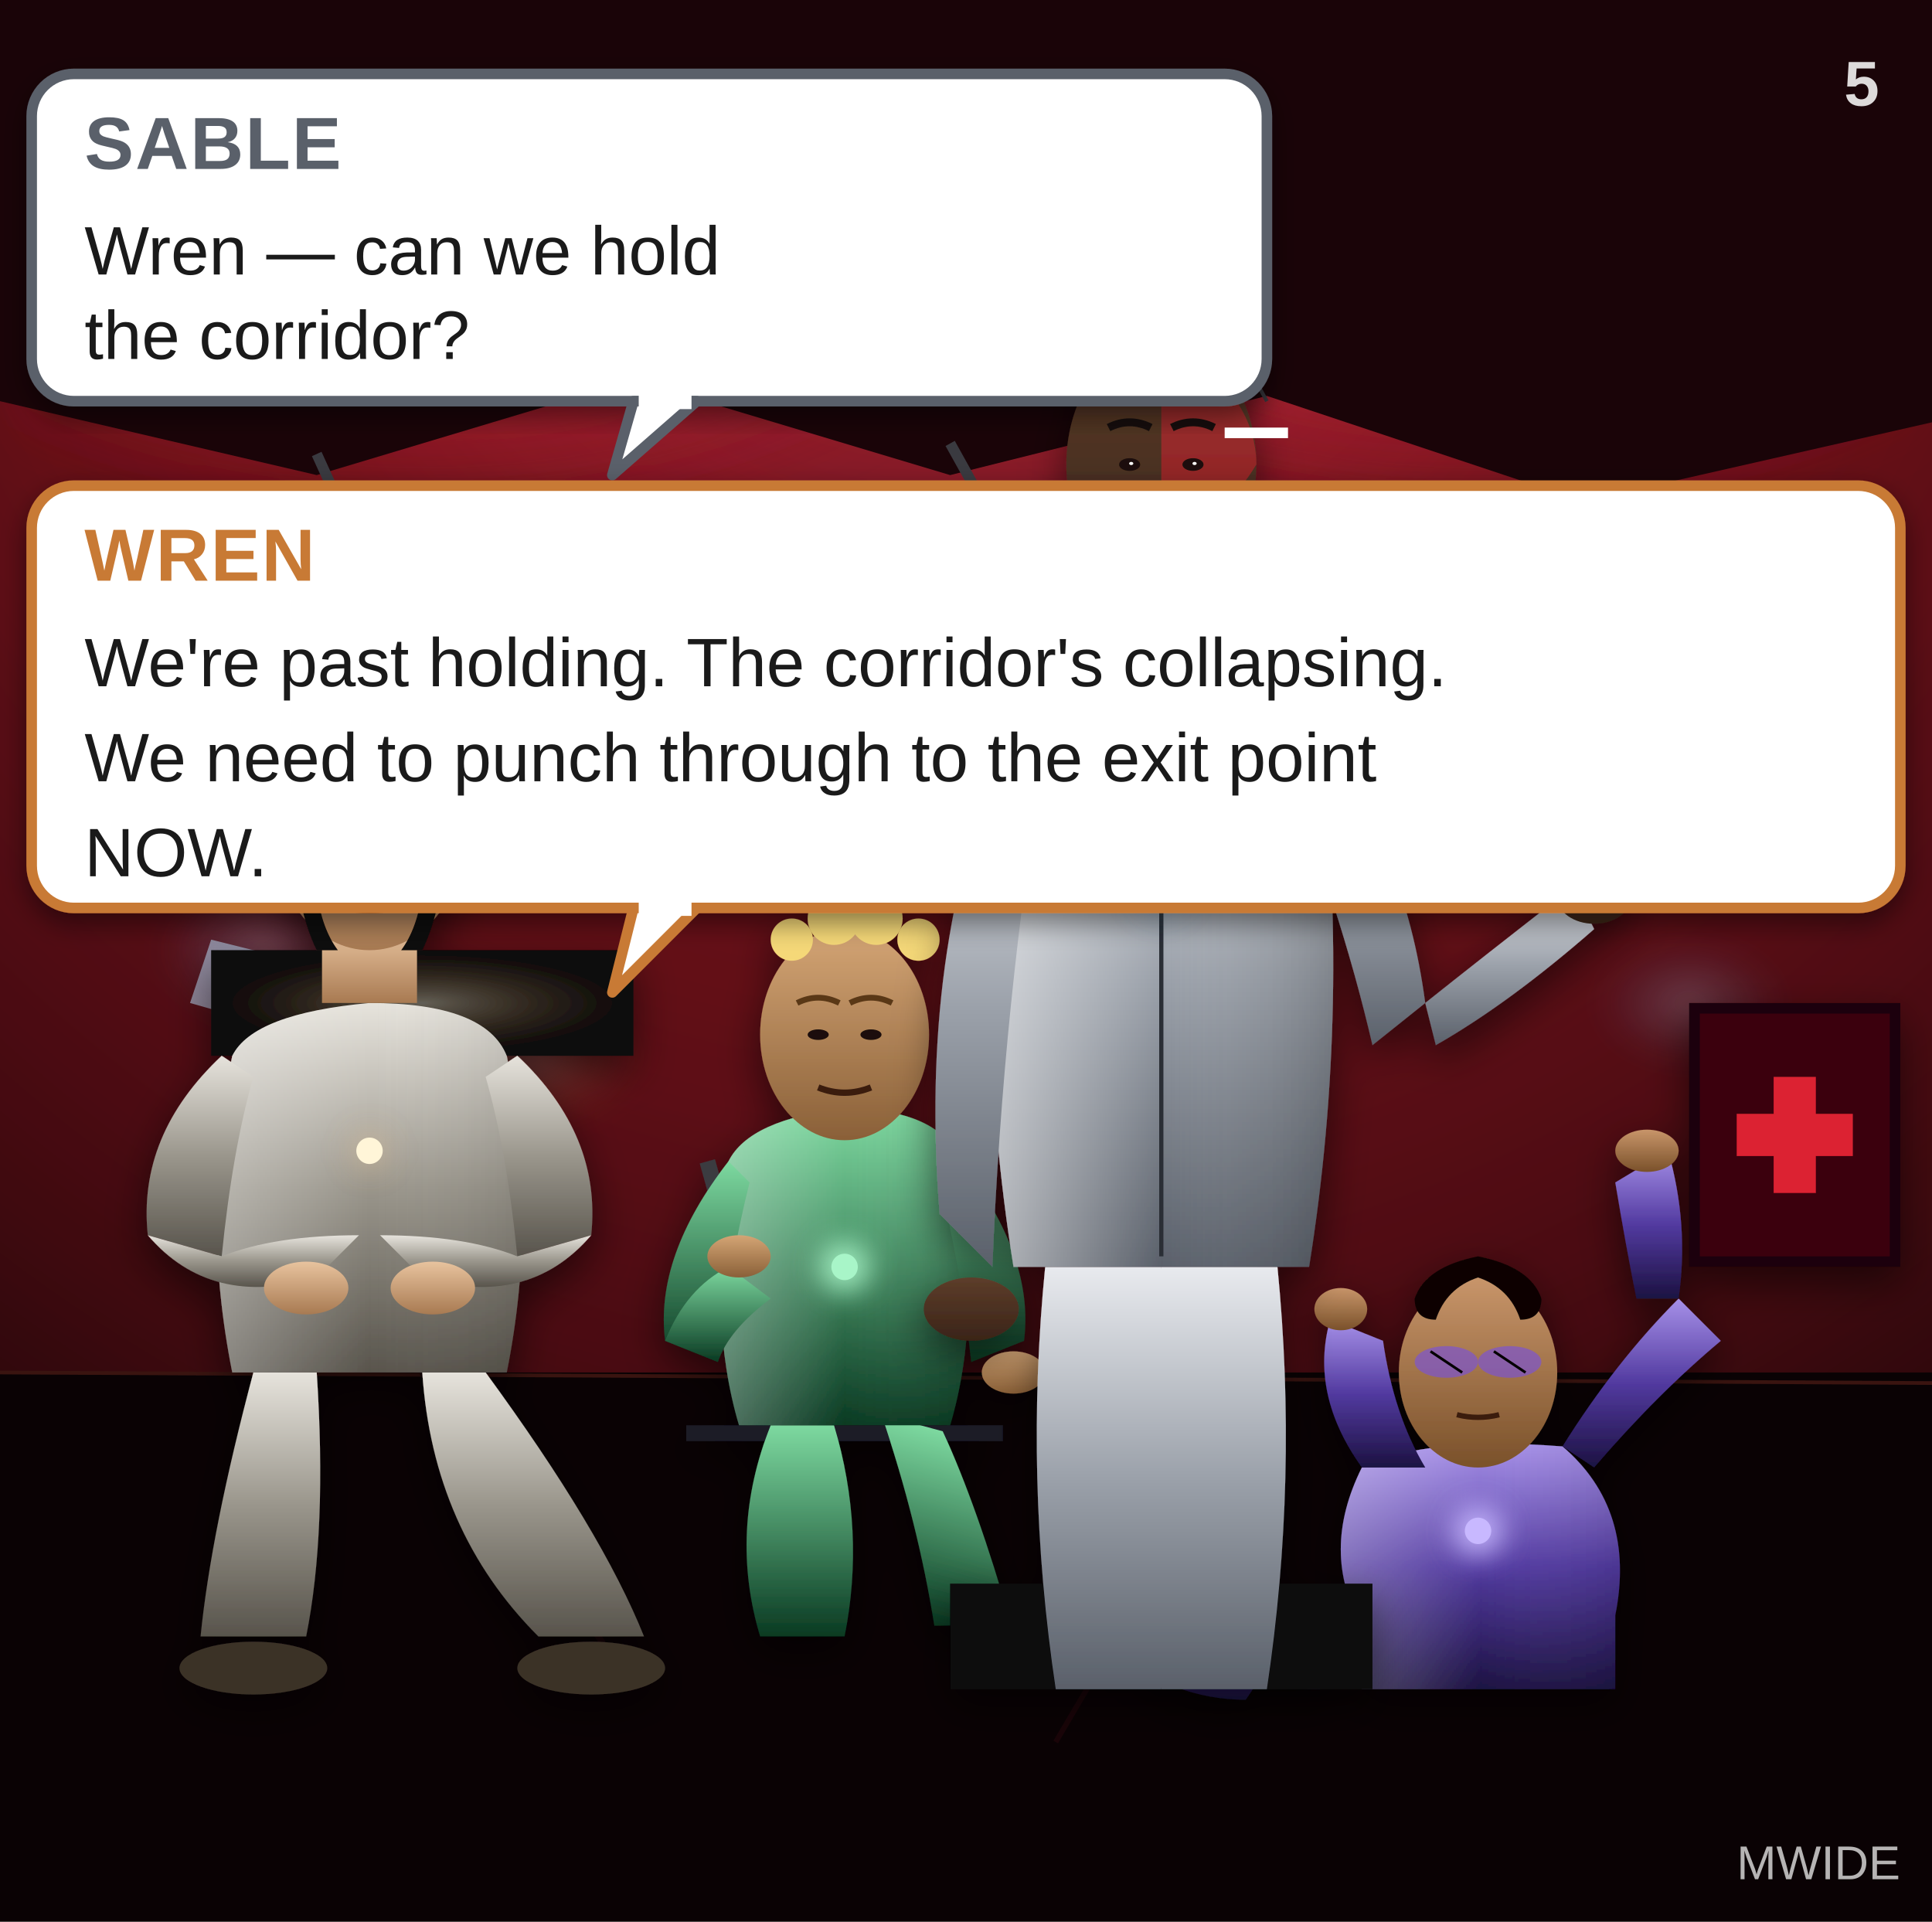
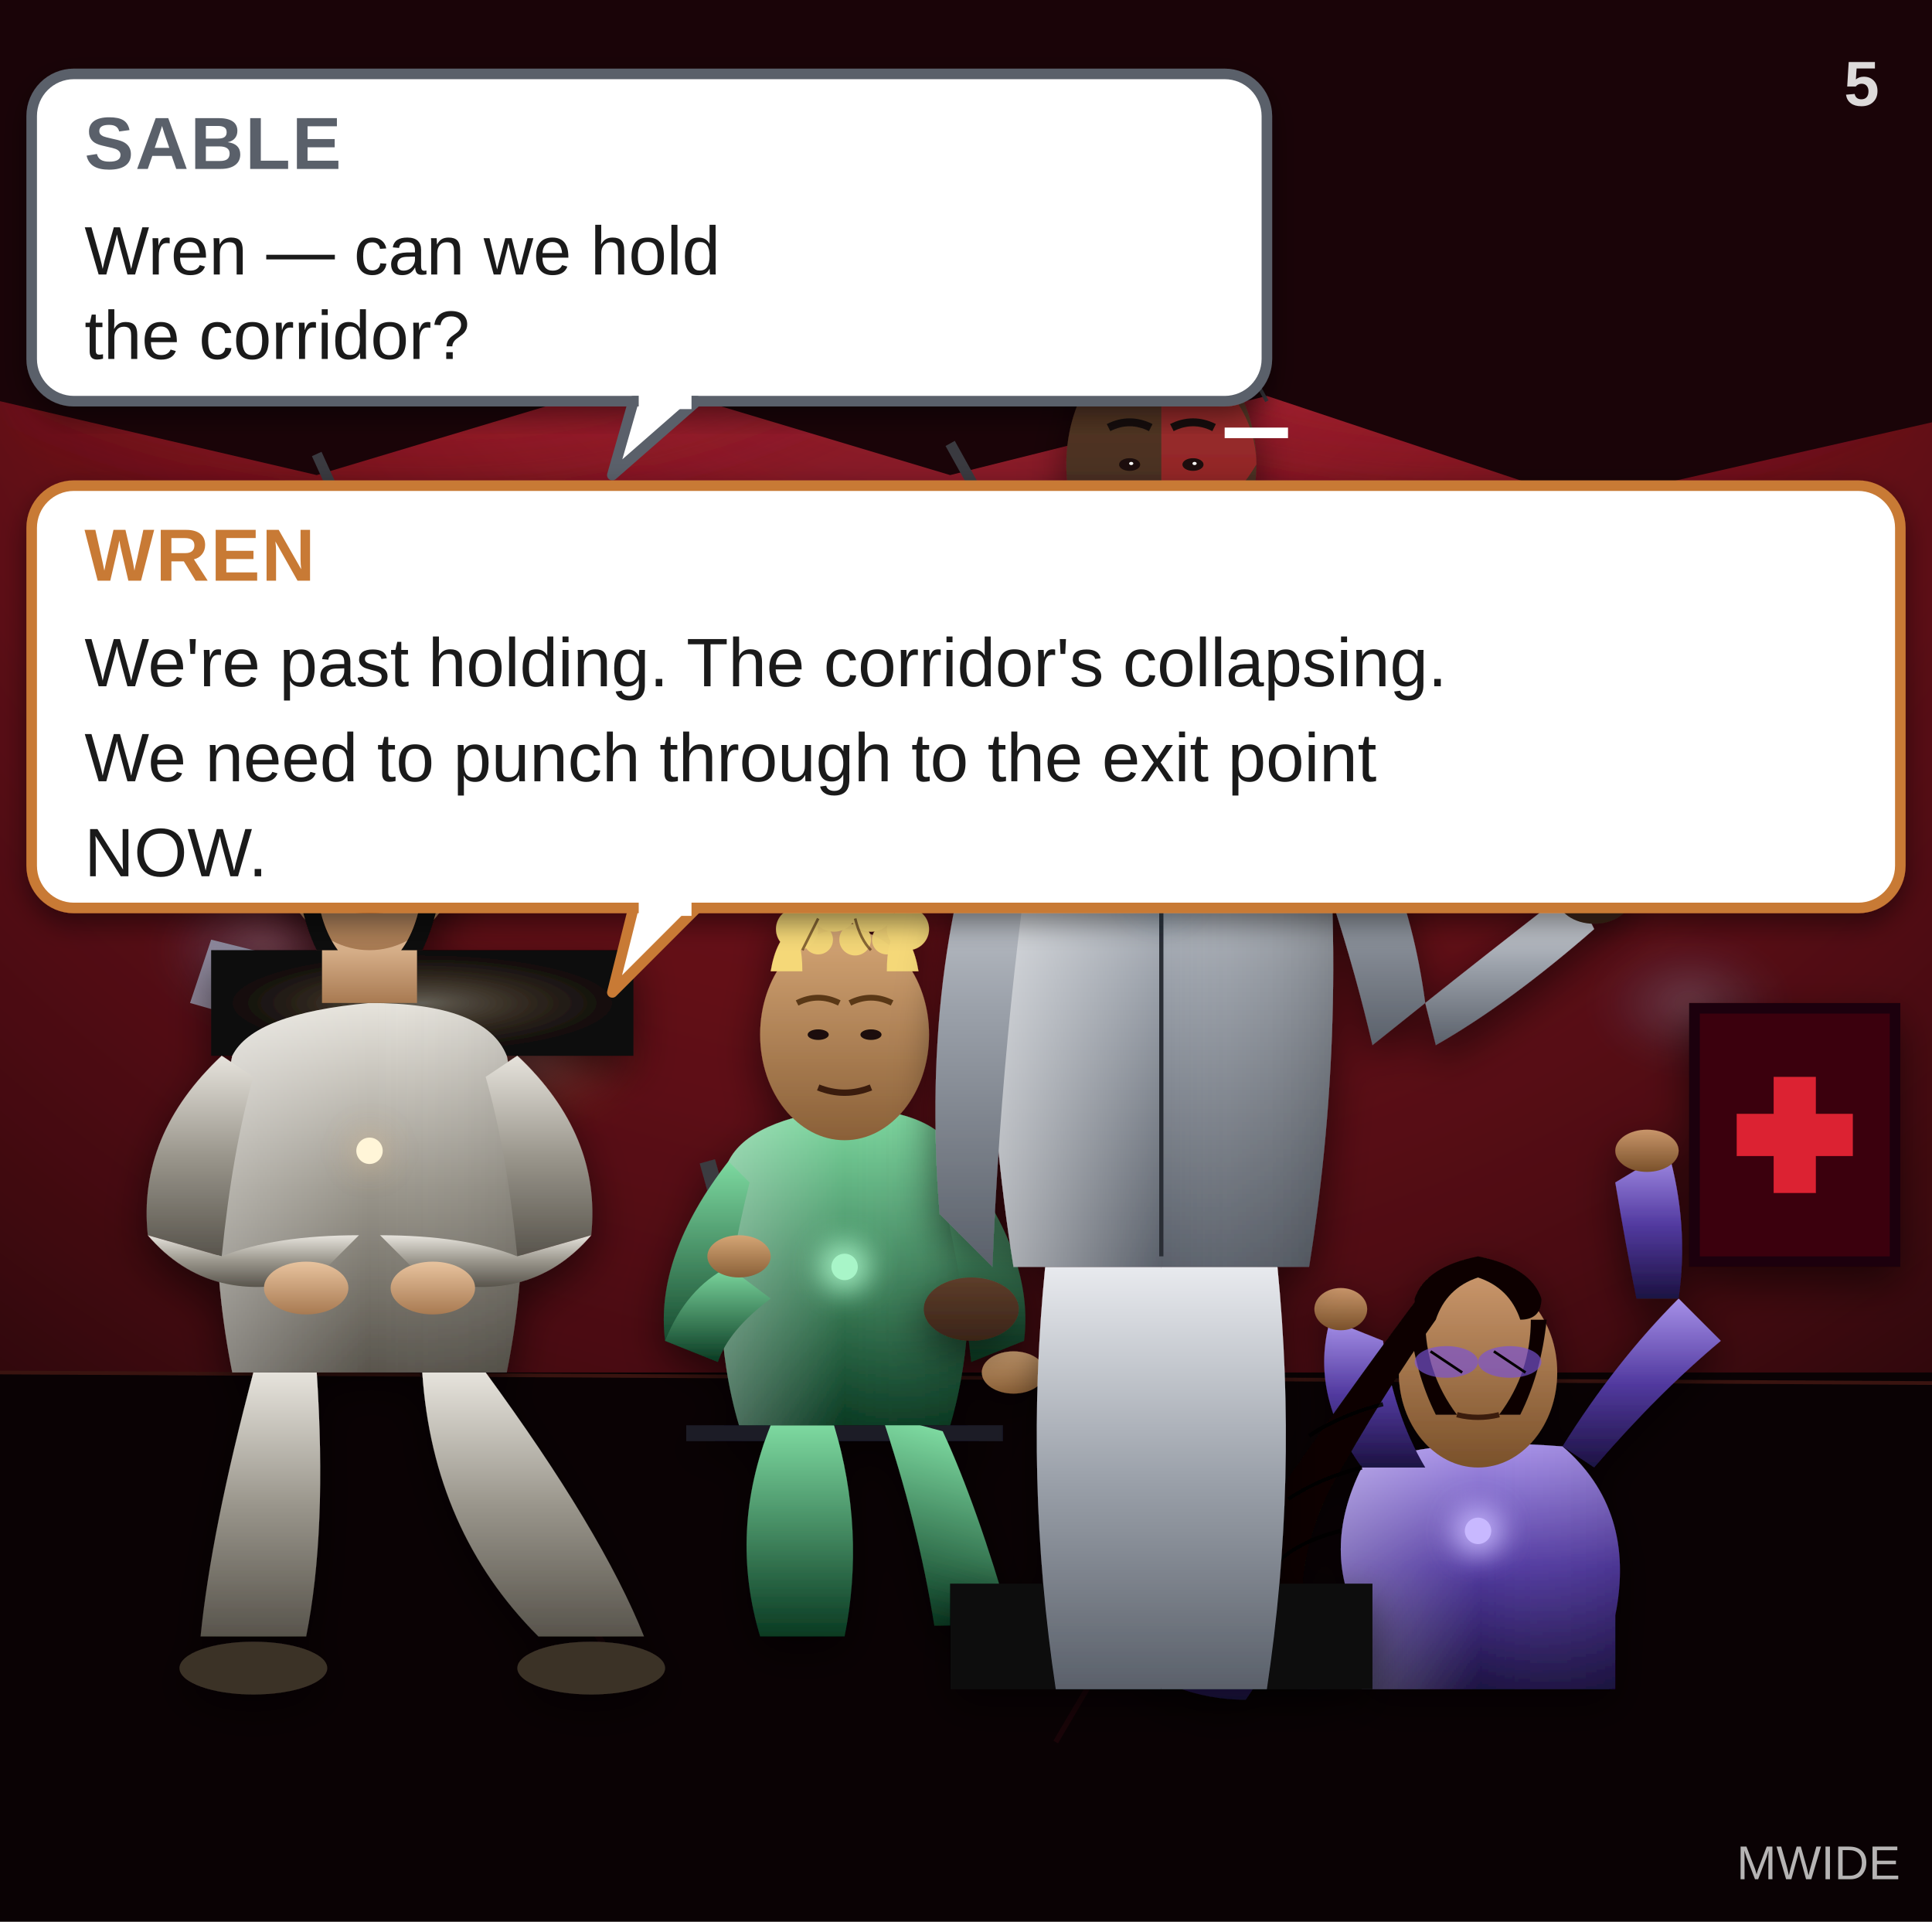
<svg xmlns="http://www.w3.org/2000/svg" viewBox="0 0 366 364" width="366" height="364">
  <defs>
    <linearGradient id="p3p5silver" x1="0%" y1="0%" x2="0%" y2="100%">
      <stop offset="0%" stop-color="#e8eaee" />
      <stop offset="50%" stop-color="#9ba1aa" />
      <stop offset="100%" stop-color="#5a606a" />
    </linearGradient>
    <linearGradient id="p3p5silverHi" x1="0%" y1="0%" x2="100%" y2="0%">
      <stop offset="0%" stop-color="#ffffff" stop-opacity="0.55" />
      <stop offset="50%" stop-color="#ffffff" stop-opacity="0" />
      <stop offset="100%" stop-color="#000000" stop-opacity="0.18" />
    </linearGradient>
    <linearGradient id="p3p5copperSuit" x1="0%" y1="0%" x2="0%" y2="100%">
      <stop offset="0%" stop-color="#e6e3dc" />
      <stop offset="50%" stop-color="#9a968c" />
      <stop offset="100%" stop-color="#58544c" />
    </linearGradient>
    <linearGradient id="p3p5copperTrim" x1="0%" y1="0%" x2="0%" y2="100%">
      <stop offset="0%" stop-color="#e8a065" />
      <stop offset="100%" stop-color="#8c4a18" />
    </linearGradient>
    <linearGradient id="p3p5sapphire" x1="0%" y1="0%" x2="0%" y2="100%">
      <stop offset="0%" stop-color="#a690e8" />
      <stop offset="50%" stop-color="#523aa0" />
      <stop offset="100%" stop-color="#1c1242" />
    </linearGradient>
    <linearGradient id="p3p5emerald" x1="0%" y1="0%" x2="0%" y2="100%">
      <stop offset="0%" stop-color="#7dd9a0" />
      <stop offset="100%" stop-color="#0a3a22" />
    </linearGradient>
    <linearGradient id="p3p5darkSkin" x1="0%" y1="0%" x2="0%" y2="100%">
      <stop offset="0%" stop-color="#5d3d2a" />
      <stop offset="100%" stop-color="#3a2418" />
    </linearGradient>
    <linearGradient id="p3p5asianSkin" x1="0%" y1="0%" x2="0%" y2="100%">
      <stop offset="0%" stop-color="#e8c39e" />
      <stop offset="100%" stop-color="#a87a52" />
    </linearGradient>
    <linearGradient id="p3p5southAsianSkin" x1="0%" y1="0%" x2="0%" y2="100%">
      <stop offset="0%" stop-color="#c8956a" />
      <stop offset="100%" stop-color="#7a512a" />
    </linearGradient>
    <linearGradient id="p3p5lightBrownSkin" x1="0%" y1="0%" x2="0%" y2="100%">
      <stop offset="0%" stop-color="#d4a575" />
      <stop offset="100%" stop-color="#8a6038" />
    </linearGradient>
    <radialGradient id="p3p5redAmbient" cx="50%" cy="0%" r="100%">
      <stop offset="0%" stop-color="#ff4060" stop-opacity="0.85" />
      <stop offset="40%" stop-color="#dc2030" stop-opacity="0.55" />
      <stop offset="100%" stop-color="#1a0408" stop-opacity="0.85" />
    </radialGradient>
    <radialGradient id="p3p5redStrobe" cx="50%" cy="50%">
      <stop offset="0%" stop-color="#ff4060" stop-opacity="0.95" />
      <stop offset="100%" stop-color="#dc2030" stop-opacity="0" />
    </radialGradient>
    <radialGradient id="p3p5flickerBlue" cx="50%" cy="50%">
      <stop offset="0%" stop-color="#bfe4ff" stop-opacity="0.5" />
      <stop offset="100%" stop-color="#3a8ccc" stop-opacity="0" />
    </radialGradient>
    <radialGradient id="p3p5flickerCopper" cx="50%" cy="50%">
      <stop offset="0%" stop-color="#fff5d8" stop-opacity="0.55" />
      <stop offset="100%" stop-color="#c8761e" stop-opacity="0" />
    </radialGradient>
    <filter id="p3p5bloom" x="-50%" y="-50%" width="200%" height="200%">
      <feGaussianBlur stdDeviation="2.5" />
    </filter>
    <filter id="p3p5strongBloom" x="-50%" y="-50%" width="200%" height="200%">
      <feGaussianBlur stdDeviation="5" />
    </filter>
    <filter id="p3p5dropShadow" x="-50%" y="-50%" width="200%" height="200%">
      <feDropShadow dx="0" dy="3" stdDeviation="4" flood-color="#000" flood-opacity="0.55" />
    </filter>
    <filter id="balloonShadow" x="-10%" y="-10%" width="120%" height="120%">
      <feDropShadow dx="0" dy="2" stdDeviation="2.5" flood-color="#000" flood-opacity="0.45" />
    </filter>
  </defs>
  <g id="p3p5-bg">
    <rect width="366" height="364" fill="#0a0204" />
    <rect width="366" height="364" fill="url(#p3p5redAmbient)" opacity="0.85" />
    <ellipse cx="80" cy="40" rx="120" ry="60" fill="url(#p3p5redStrobe)" filter="url(#p3p5strongBloom)" opacity="0.7" />
    <ellipse cx="280" cy="40" rx="120" ry="60" fill="url(#p3p5redStrobe)" filter="url(#p3p5strongBloom)" opacity="0.7" />
    <path d="M0,0 L366,0 L366,80 L300,95 L240,75 L180,90 L120,72 L60,90 L0,76 Z" fill="#1a0408" />
    <line x1="120" y1="74" x2="140" y2="40" stroke="#3a3a40" stroke-width="0.7" />
    <line x1="240" y1="76" x2="220" y2="40" stroke="#3a3a40" stroke-width="0.7" />
    <line x1="60" y1="86" x2="80" y2="130" stroke="#3a3a40" stroke-width="2" />
    <circle cx="80" cy="130" r="3.5" fill="#fff5d8" filter="url(#p3p5bloom)" />
    <circle cx="80" cy="130" r="1.5" fill="#ffffff" />
    <line x1="180" y1="84" x2="200" y2="120" stroke="#3a3a40" stroke-width="2" />
    <circle cx="200" cy="120" r="3" fill="#ff4060" filter="url(#p3p5bloom)" />
    <line x1="300" y1="92" x2="280" y2="135" stroke="#3a3a40" stroke-width="2" />
    <circle cx="280" cy="135" r="2.5" fill="#fff5d8" filter="url(#p3p5bloom)" />
    <path d="M0,260 L366,260 L366,364 L0,364 Z" fill="#0a0204" />
    <line x1="0" y1="260" x2="366" y2="262" stroke="#3a1410" stroke-width="0.7" />
    <line x1="80" y1="260" x2="120" y2="320" stroke="#1a0408" stroke-width="1.2" />
    <line x1="240" y1="262" x2="200" y2="330" stroke="#1a0408" stroke-width="1" />
  </g>
  <g id="p3p5-dying-holo">
    <ellipse cx="50" cy="180" rx="20" ry="14" fill="url(#p3p5flickerBlue)" filter="url(#p3p5bloom)" opacity="0.55" />
    <polygon points="40,178 56,182 50,194 36,190" fill="#bfe4ff" opacity="0.55" />
    <ellipse cx="320" cy="190" rx="18" ry="12" fill="url(#p3p5flickerBlue)" filter="url(#p3p5bloom)" opacity="0.45" />
    <ellipse cx="100" cy="200" rx="22" ry="14" fill="url(#p3p5flickerCopper)" filter="url(#p3p5bloom)" opacity="0.5" />
  </g>
  <g id="p3p5-wren-kneel" filter="url(#p3p5dropShadow)" transform="translate(70, 230)">
    <rect x="-30" y="-50" width="80" height="20" fill="#0a0a0c" />
    <rect x="-30" y="-50" width="80" height="20" fill="url(#p3p5flickerCopper)" opacity="0.65" />
    <circle cx="0" cy="-44" r="2" fill="#fff5d8" filter="url(#p3p5bloom)" />
    <path d="M-22,30 Q-30,60 -32,80 L-12,80 Q-8,60 -10,30 Z" fill="url(#p3p5copperSuit)" />
    <path d="M10,30 Q12,60 32,80 L52,80 Q44,60 22,30 Z" fill="url(#p3p5copperSuit)" />
    <ellipse cx="-22" cy="86" rx="14" ry="5" fill="#3a3128" />
    <ellipse cx="42" cy="86" rx="14" ry="5" fill="#3a3128" />
    <path d="M-26,-30 Q-32,0 -26,30 L26,30 Q32,0 26,-30 Q22,-40 0,-40 Q-22,-38 -26,-30 Z" fill="url(#p3p5copperSuit)" />
    <path d="M-26,-30 Q-32,0 -26,30 L26,30 Q32,0 26,-30 Q22,-40 0,-40 Q-22,-38 -26,-30 Z" fill="url(#p3p5silverHi)" opacity="0.55" />
    <line x1="0" y1="-38" x2="0" y2="28" stroke="url(#p3p5copperTrim)" stroke-width="1.7" opacity="0.85" />
    <circle cx="0" cy="-12" r="5" fill="url(#p3p5flickerCopper)" filter="url(#p3p5bloom)" />
    <circle cx="0" cy="-12" r="2.5" fill="#fff5d8" />
    <path d="M-28,-30 Q-44,-15 -42,4 L-28,8 Q-26,-12 -22,-26 Z" fill="url(#p3p5copperSuit)" />
    <path d="M-42,4 Q-30,18 -10,12 L-2,4 Q-18,4 -28,8 Z" fill="url(#p3p5copperSuit)" />
    <ellipse cx="-12" cy="14" rx="8" ry="5" fill="url(#p3p5asianSkin)" />
    <path d="M28,-30 Q44,-15 42,4 L28,8 Q26,-12 22,-26 Z" fill="url(#p3p5copperSuit)" />
    <path d="M42,4 Q30,18 10,12 L2,4 Q18,4 28,8 Z" fill="url(#p3p5copperSuit)" />
    <ellipse cx="12" cy="14" rx="8" ry="5" fill="url(#p3p5asianSkin)" />
    <path d="M-9,-54 L-9,-40 L9,-40 L9,-54 Z" fill="url(#p3p5asianSkin)" />
    <ellipse cx="0" cy="-72" rx="18" ry="22" fill="url(#p3p5asianSkin)" />
-     <ellipse cx="0" cy="-92" rx="14" ry="11" fill="#0e0a08" />
-     <ellipse cx="0" cy="-90" rx="10" ry="6" fill="#040201" opacity="0.6" />
+     <path d="M-16,-82 Q-14,-72 -12,-64 L-8,-64 Q-12,-72 -10,-82 Z" fill="#0e0a08" />
+     <path d="M16,-82 Q14,-72 12,-64 L8,-64 Q12,-72 10,-82 Z" fill="#0e0a08" />
+     <path d="M-10,-84 Q0,-90 10,-84 Q10,-78 0,-80 Q-10,-78 -10,-84 Z" fill="#0e0a08" />
+     <ellipse cx="0" cy="-94" rx="13" ry="9" fill="#0e0a08" />
+     <ellipse cx="0" cy="-86" rx="10" ry="2.5" fill="#040201" opacity="0.7" />
    <path d="M-16,-78 Q-14,-58 -10,-50 L-6,-50 Q-12,-58 -10,-78 Z" fill="#0e0a08" />
    <path d="M16,-78 Q14,-58 10,-50 L6,-50 Q12,-58 10,-78 Z" fill="#0e0a08" />
+     <path d="M-13,-78 Q-18,-86 -16,-94" fill="none" stroke="#040201" stroke-width="0.6" opacity="0.85" />
+     <path d="M13,-78 Q18,-86 16,-94" fill="none" stroke="#040201" stroke-width="0.6" opacity="0.85" />
    <ellipse cx="-6" cy="-70" rx="2" ry="1" fill="#1a0e08" />
    <ellipse cx="6" cy="-70" rx="2" ry="1" fill="#1a0e08" />
    <path d="M-10,-76 Q-6,-78 -2,-76" fill="none" stroke="#0a0604" stroke-width="1.2" />
    <path d="M2,-76 Q6,-78 10,-76" fill="none" stroke="#0a0604" stroke-width="1.2" />
    <path d="M-5,-58 Q0,-57 5,-58" fill="none" stroke="#5a3018" stroke-width="1.1" />
  </g>
  <g id="p3p5-luma-crawl" filter="url(#p3p5dropShadow)" transform="translate(280, 290)">
    <rect x="40" y="-100" width="40" height="50" fill="#1a0408" />
    <rect x="42" y="-98" width="36" height="46" fill="#3a0610" />
    <rect x="56" y="-86" width="8" height="22" fill="#dc2030" />
    <rect x="49" y="-79" width="22" height="8" fill="#dc2030" />
    <path d="M-30,30 Q-44,30 -56,20 L-50,8 Q-36,16 -22,18 Z" fill="url(#p3p5sapphire)" />
    <path d="M-44,32 Q-58,32 -70,22 L-64,10 Q-50,18 -36,20 Z" fill="url(#p3p5sapphire)" />
    <path d="M-22,18 Q-30,4 -22,-12 Q-10,-18 16,-16 Q30,-4 26,16 L26,30 L-22,30 Z" fill="url(#p3p5sapphire)" />
    <path d="M-22,18 Q-30,4 -22,-12 Q-10,-18 16,-16 Q30,-4 26,16 L26,30 L-22,30 Z" fill="url(#p3p5silverHi)" opacity="0.5" />
    <circle cx="0" cy="0" r="5" fill="#c8b8ff" filter="url(#p3p5bloom)" opacity="0.85" />
    <circle cx="0" cy="0" r="2.5" fill="#c8b8ff" />
    <path d="M16,-16 Q26,-32 38,-44 L46,-36 Q34,-26 22,-12 Z" fill="url(#p3p5sapphire)" />
    <path d="M38,-44 Q40,-58 36,-72 L26,-66 Q28,-54 30,-44 Z" fill="url(#p3p5sapphire)" />
    <ellipse cx="32" cy="-72" rx="6" ry="4" fill="url(#p3p5southAsianSkin)" />
    <path d="M-22,-12 Q-32,-26 -28,-40 L-18,-36 Q-16,-22 -10,-12 Z" fill="url(#p3p5sapphire)" />
    <ellipse cx="-26" cy="-42" rx="5" ry="4" fill="url(#p3p5southAsianSkin)" />
    <ellipse cx="0" cy="-30" rx="15" ry="18" fill="url(#p3p5southAsianSkin)" />
    <path d="M-12,-44 Q-10,-50 0,-52 Q10,-50 12,-44 Q12,-40 8,-40 Q6,-46 0,-48 Q-6,-46 -8,-40 Q-12,-40 -12,-44 Z" fill="#0e0604" />
+     <path d="M-13,-40 Q-12,-30 -8,-22 L-4,-22 Q-10,-30 -10,-40 Z" fill="#0e0604" />
+     <path d="M13,-40 Q12,-30 8,-22 L4,-22 Q10,-30 10,-40 Z" fill="#0e0604" />
+     <path d="M-10,-46 Q-22,-30 -36,-10 Q-46,8 -42,22 L-32,24 Q-36,8 -28,-8 Q-18,-26 -8,-40 Z" fill="#0e0604" />
+     <g stroke="#040201" stroke-width="0.8" fill="none" opacity="0.85">
+       <path d="M-18,-24 Q-26,-22 -32,-18" />
+       <path d="M-22,-12 Q-30,-10 -36,-6" />
+       <path d="M-26,0 Q-34,2 -38,6" />
+       <path d="M-30,12 Q-36,14 -40,16" />
+     </g>
+     <ellipse cx="-37" cy="24" rx="5" ry="2" fill="#040201" />
    <ellipse cx="-6" cy="-32" rx="6" ry="3" fill="#7a52d8" opacity="0.65" />
    <ellipse cx="6" cy="-32" rx="6" ry="3" fill="#7a52d8" opacity="0.65" />
    <line x1="-9" y1="-34" x2="-3" y2="-30" stroke="#040201" stroke-width="0.5" />
    <line x1="3" y1="-34" x2="9" y2="-30" stroke="#040201" stroke-width="0.5" />
    <path d="M-4,-22 Q0,-21 4,-22" fill="none" stroke="#3a1a0a" stroke-width="1" />
  </g>
  <g id="p3p5-jink-tangled" filter="url(#p3p5dropShadow)" transform="translate(160, 250)">
    <rect x="-30" y="20" width="60" height="3" fill="#1a1e26" />
    <line x1="-26" y1="-30" x2="-12" y2="20" stroke="#3a3a40" stroke-width="3" />
    <line x1="26" y1="-30" x2="12" y2="20" stroke="#3a3a40" stroke-width="3" />
    <line x1="-30" y1="-10" x2="30" y2="-10" stroke="#3a3a40" stroke-width="3" />
    <line x1="-20" y1="-20" x2="22" y2="0" stroke="#3a3a40" stroke-width="2" />
    <path d="M-14,20 Q-22,40 -16,60 L0,60 Q4,40 -2,20 Z" fill="url(#p3p5emerald)" />
    <path d="M2,20 Q14,38 22,56 L36,52 Q24,32 14,20 Z" fill="url(#p3p5emerald)" transform="rotate(15 12 38)" />
    <path d="M-22,-30 Q-26,0 -20,20 L20,20 Q26,0 22,-30 Q18,-40 0,-40 Q-18,-38 -22,-30 Z" fill="url(#p3p5emerald)" />
    <path d="M-22,-30 Q-26,0 -20,20 L20,20 Q26,0 22,-30 Q18,-40 0,-40 Q-18,-38 -22,-30 Z" fill="url(#p3p5silverHi)" opacity="0.55" />
    <circle cx="0" cy="-10" r="5" fill="#a8f5c8" filter="url(#p3p5bloom)" opacity="0.85" />
    <circle cx="0" cy="-10" r="2.5" fill="#a8f5c8" />
    <path d="M-22,-30 Q-36,-12 -34,4 L-24,8 Q-22,-10 -18,-26 Z" fill="url(#p3p5emerald)" />
    <path d="M-34,4 Q-30,-6 -22,-10 L-14,-4 Q-22,2 -24,8 Z" fill="url(#p3p5emerald)" />
    <ellipse cx="-20" cy="-12" rx="6" ry="4" fill="url(#p3p5lightBrownSkin)" />
    <path d="M22,-30 Q36,-12 34,4 L24,8 Q22,-10 18,-26 Z" fill="url(#p3p5emerald)" />
    <ellipse cx="32" cy="10" rx="6" ry="4" fill="url(#p3p5lightBrownSkin)" />
    <ellipse cx="0" cy="-54" rx="16" ry="20" fill="url(#p3p5lightBrownSkin)" />
-     <circle cx="-10" cy="-72" r="4" fill="#f5d878" />
-     <circle cx="-2" cy="-76" r="5" fill="#f5d878" />
-     <circle cx="6" cy="-76" r="5" fill="#f5d878" />
-     <circle cx="14" cy="-72" r="4" fill="#f5d878" />
+     <path d="M-14,-66 Q-13,-72 -10,-74 Q-8,-72 -8,-66 Z" fill="#f5d878" />
+     <path d="M14,-66 Q13,-72 10,-74 Q8,-72 8,-66 Z" fill="#f5d878" />
+     <circle cx="-9" cy="-74" r="4" fill="#f5d878" />
+     <circle cx="-2" cy="-78" r="4.5" fill="#f5d878" />
+     <circle cx="5" cy="-78" r="4.5" fill="#f5d878" />
+     <circle cx="12" cy="-74" r="4" fill="#f5d878" />
+     <circle cx="-5" cy="-72" r="2.8" fill="#f5d878" opacity="0.95" />
+     <circle cx="2" cy="-72" r="3" fill="#f5d878" opacity="0.95" />
+     <circle cx="8" cy="-72" r="2.8" fill="#f5d878" opacity="0.95" />
+     <g stroke="#5a3818" stroke-width="0.5" fill="none" opacity="0.7">
+       <path d="M-5,-76 Q-7,-72 -8,-70" />
+       <path d="M2,-76 Q3,-72 5,-70" />
+     </g>
+     <ellipse cx="-2" cy="-79" rx="1" ry="0.6" fill="#fff5d8" opacity="0.9" />
+     <ellipse cx="5" cy="-79" rx="1" ry="0.6" fill="#fff5d8" opacity="0.9" />
    <ellipse cx="-5" cy="-54" rx="2" ry="1" fill="#1a0e08" />
    <ellipse cx="5" cy="-54" rx="2" ry="1" fill="#1a0e08" />
    <path d="M-9,-60 Q-5,-62 -1,-60" fill="none" stroke="#5a3818" stroke-width="1.1" />
    <path d="M1,-60 Q5,-62 9,-60" fill="none" stroke="#5a3818" stroke-width="1.1" />
    <path d="M-5,-44 Q0,-42 5,-44" fill="none" stroke="#3a1d10" stroke-width="1.2" />
  </g>
  <g id="p3p5-sable-standing" filter="url(#p3p5dropShadow)" transform="translate(220, 100)">
    <rect x="-40" y="200" width="80" height="20" fill="#0a0a0c" />
    <path d="M-22,140 Q-26,180 -20,220 L0,220 Q4,180 0,140 Z" fill="url(#p3p5silver)" />
    <path d="M0,140 Q-4,180 0,220 L20,220 Q26,180 22,140 Z" fill="url(#p3p5silver)" />
    <path d="M-30,40 Q-36,90 -28,140 L28,140 Q36,90 30,40 Q26,30 0,30 Q-26,30 -30,40 Z" fill="url(#p3p5silver)" />
    <path d="M-30,40 Q-36,90 -28,140 L28,140 Q36,90 30,40 Q26,30 0,30 Q-26,30 -30,40 Z" fill="url(#p3p5silverHi)" />
    <line x1="0" y1="32" x2="0" y2="138" stroke="#2a2e36" stroke-width="0.8" />
    <circle cx="0" cy="68" r="7" fill="url(#p3p5flickerBlue)" filter="url(#p3p5bloom)" />
    <circle cx="0" cy="68" r="3.5" fill="#bfe4ff" />
    <path d="M-30,42 Q-46,80 -42,130 L-32,140 Q-30,90 -22,42 Z" fill="url(#p3p5silver)" />
    <ellipse cx="-36" cy="148" rx="9" ry="6" fill="url(#p3p5darkSkin)" />
    <path d="M30,42 Q46,60 50,90 L40,98 Q34,72 22,42 Z" fill="url(#p3p5silver)" />
    <path d="M50,90 Q60,82 78,68 L82,76 Q66,90 52,98 Z" fill="url(#p3p5silver)" />
    <ellipse cx="82" cy="70" rx="7" ry="5" fill="url(#p3p5darkSkin)" />
    <path d="M-10,12 L-10,30 L10,30 L10,12 Z" fill="url(#p3p5darkSkin)" />
    <ellipse cx="0" cy="-12" rx="18" ry="24" fill="url(#p3p5darkSkin)" />
    <path d="M-16,-30 Q-12,-44 0,-46 Q12,-44 16,-30 Q14,-26 12,-26 Q10,-38 0,-40 Q-10,-38 -12,-26 Q-14,-26 -16,-30 Z" fill="#d4d6db" />
+     <path d="M-12,-26 Q0,-32 12,-26" fill="none" stroke="#7a7d83" stroke-width="0.5" opacity="0.85" />
+     <g stroke="#c8cad0" stroke-width="0.5" stroke-linecap="round" opacity="0.7">
+       <line x1="-8" y1="-38" x2="-7.5" y2="-36" />
+       <line x1="-3" y1="-42" x2="-2.5" y2="-40" />
+       <line x1="3" y1="-42" x2="3.5" y2="-40" />
+       <line x1="8" y1="-38" x2="8.5" y2="-36" />
+       <line x1="-6" y1="-32" x2="-5.5" y2="-30" />
+       <line x1="0" y1="-34" x2="0.5" y2="-32" />
+       <line x1="6" y1="-32" x2="6.5" y2="-30" />
+     </g>
    <path d="M0,-36 Q18,-26 18,-12 Q12,-2 0,4 Z" fill="#dc2030" opacity="0.5" />
    <ellipse cx="-6" cy="-12" rx="2" ry="1.2" fill="#1a0e08" />
    <ellipse cx="6" cy="-12" rx="2" ry="1.2" fill="#1a0e08" />
    <ellipse cx="-5.7" cy="-12.2" rx="0.4" ry="0.3" fill="#ffffff" />
    <ellipse cx="6.3" cy="-12.2" rx="0.4" ry="0.3" fill="#ffffff" />
    <path d="M-10,-19 Q-6,-21 -2,-19" fill="none" stroke="#15100b" stroke-width="1.5" />
    <path d="M2,-19 Q6,-21 10,-19" fill="none" stroke="#15100b" stroke-width="1.5" />
    <ellipse cx="0" cy="0" rx="4" ry="3" fill="#1a0a04" />
    <path d="M-5,-2 Q0,1 5,-2" fill="none" stroke="#2a1006" stroke-width="1.1" />
  </g>
  <g id="p3p5-dialogue">
    <rect x="6" y="14" width="234" height="62" rx="8" fill="#ffffff" stroke="#5a606a" stroke-width="2" filter="url(#balloonShadow)" />
    <polygon points="120,76 132,76 116,90" fill="#ffffff" stroke="#5a606a" stroke-width="2" stroke-linejoin="round" />
    <line x1="121" y1="76" x2="131" y2="76" stroke="#ffffff" stroke-width="3" />
    <line x1="120" y1="52" x2="130" y2="52" stroke="white" stroke-width="2" />
    <text x="16" y="32" font-family="Helvetica Neue, Arial, sans-serif" font-size="14" font-weight="800" fill="#5a606a" letter-spacing="0.3">SABLE</text>
    <text x="16" y="52" font-family="Helvetica Neue, Arial, sans-serif" font-size="13" font-weight="500" fill="#1a1a1a">Wren — can we hold</text>
    <text x="16" y="68" font-family="Helvetica Neue, Arial, sans-serif" font-size="13" font-weight="500" fill="#1a1a1a">the corridor?</text>
    <rect x="6" y="92" width="354" height="80" rx="8" fill="#ffffff" stroke="#c87a35" stroke-width="2" filter="url(#balloonShadow)" />
    <polygon points="120,172 132,172 116,188" fill="#ffffff" stroke="#c87a35" stroke-width="2" stroke-linejoin="round" />
    <line x1="121" y1="172" x2="131" y2="172" stroke="#ffffff" stroke-width="3" />
    <line x1="232" y1="82" x2="244" y2="82" stroke="white" stroke-width="2" />
    <text x="16" y="110" font-family="Helvetica Neue, Arial, sans-serif" font-size="14" font-weight="800" fill="#c87a35" letter-spacing="0.3">WREN</text>
    <text x="16" y="130" font-family="Helvetica Neue, Arial, sans-serif" font-size="13" font-weight="500" fill="#1a1a1a">We're past holding. The corridor's collapsing.</text>
    <text x="16" y="148" font-family="Helvetica Neue, Arial, sans-serif" font-size="13" font-weight="500" fill="#1a1a1a">We need to punch through to the exit point</text>
    <text x="16" y="166" font-family="Helvetica Neue, Arial, sans-serif" font-size="13" font-weight="500" fill="#1a1a1a">NOW.</text>
  </g>
  <g id="p3p5-meta">
    <text x="356" y="20" text-anchor="end" font-family="Helvetica Neue, Arial, sans-serif" font-size="12" font-weight="bold" fill="#fff" opacity="0.85">5</text>
    <text x="360" y="356" text-anchor="end" font-family="Helvetica Neue, Arial, sans-serif" font-size="9" fill="#fff" opacity="0.7">MWIDE</text>
  </g>
</svg>
